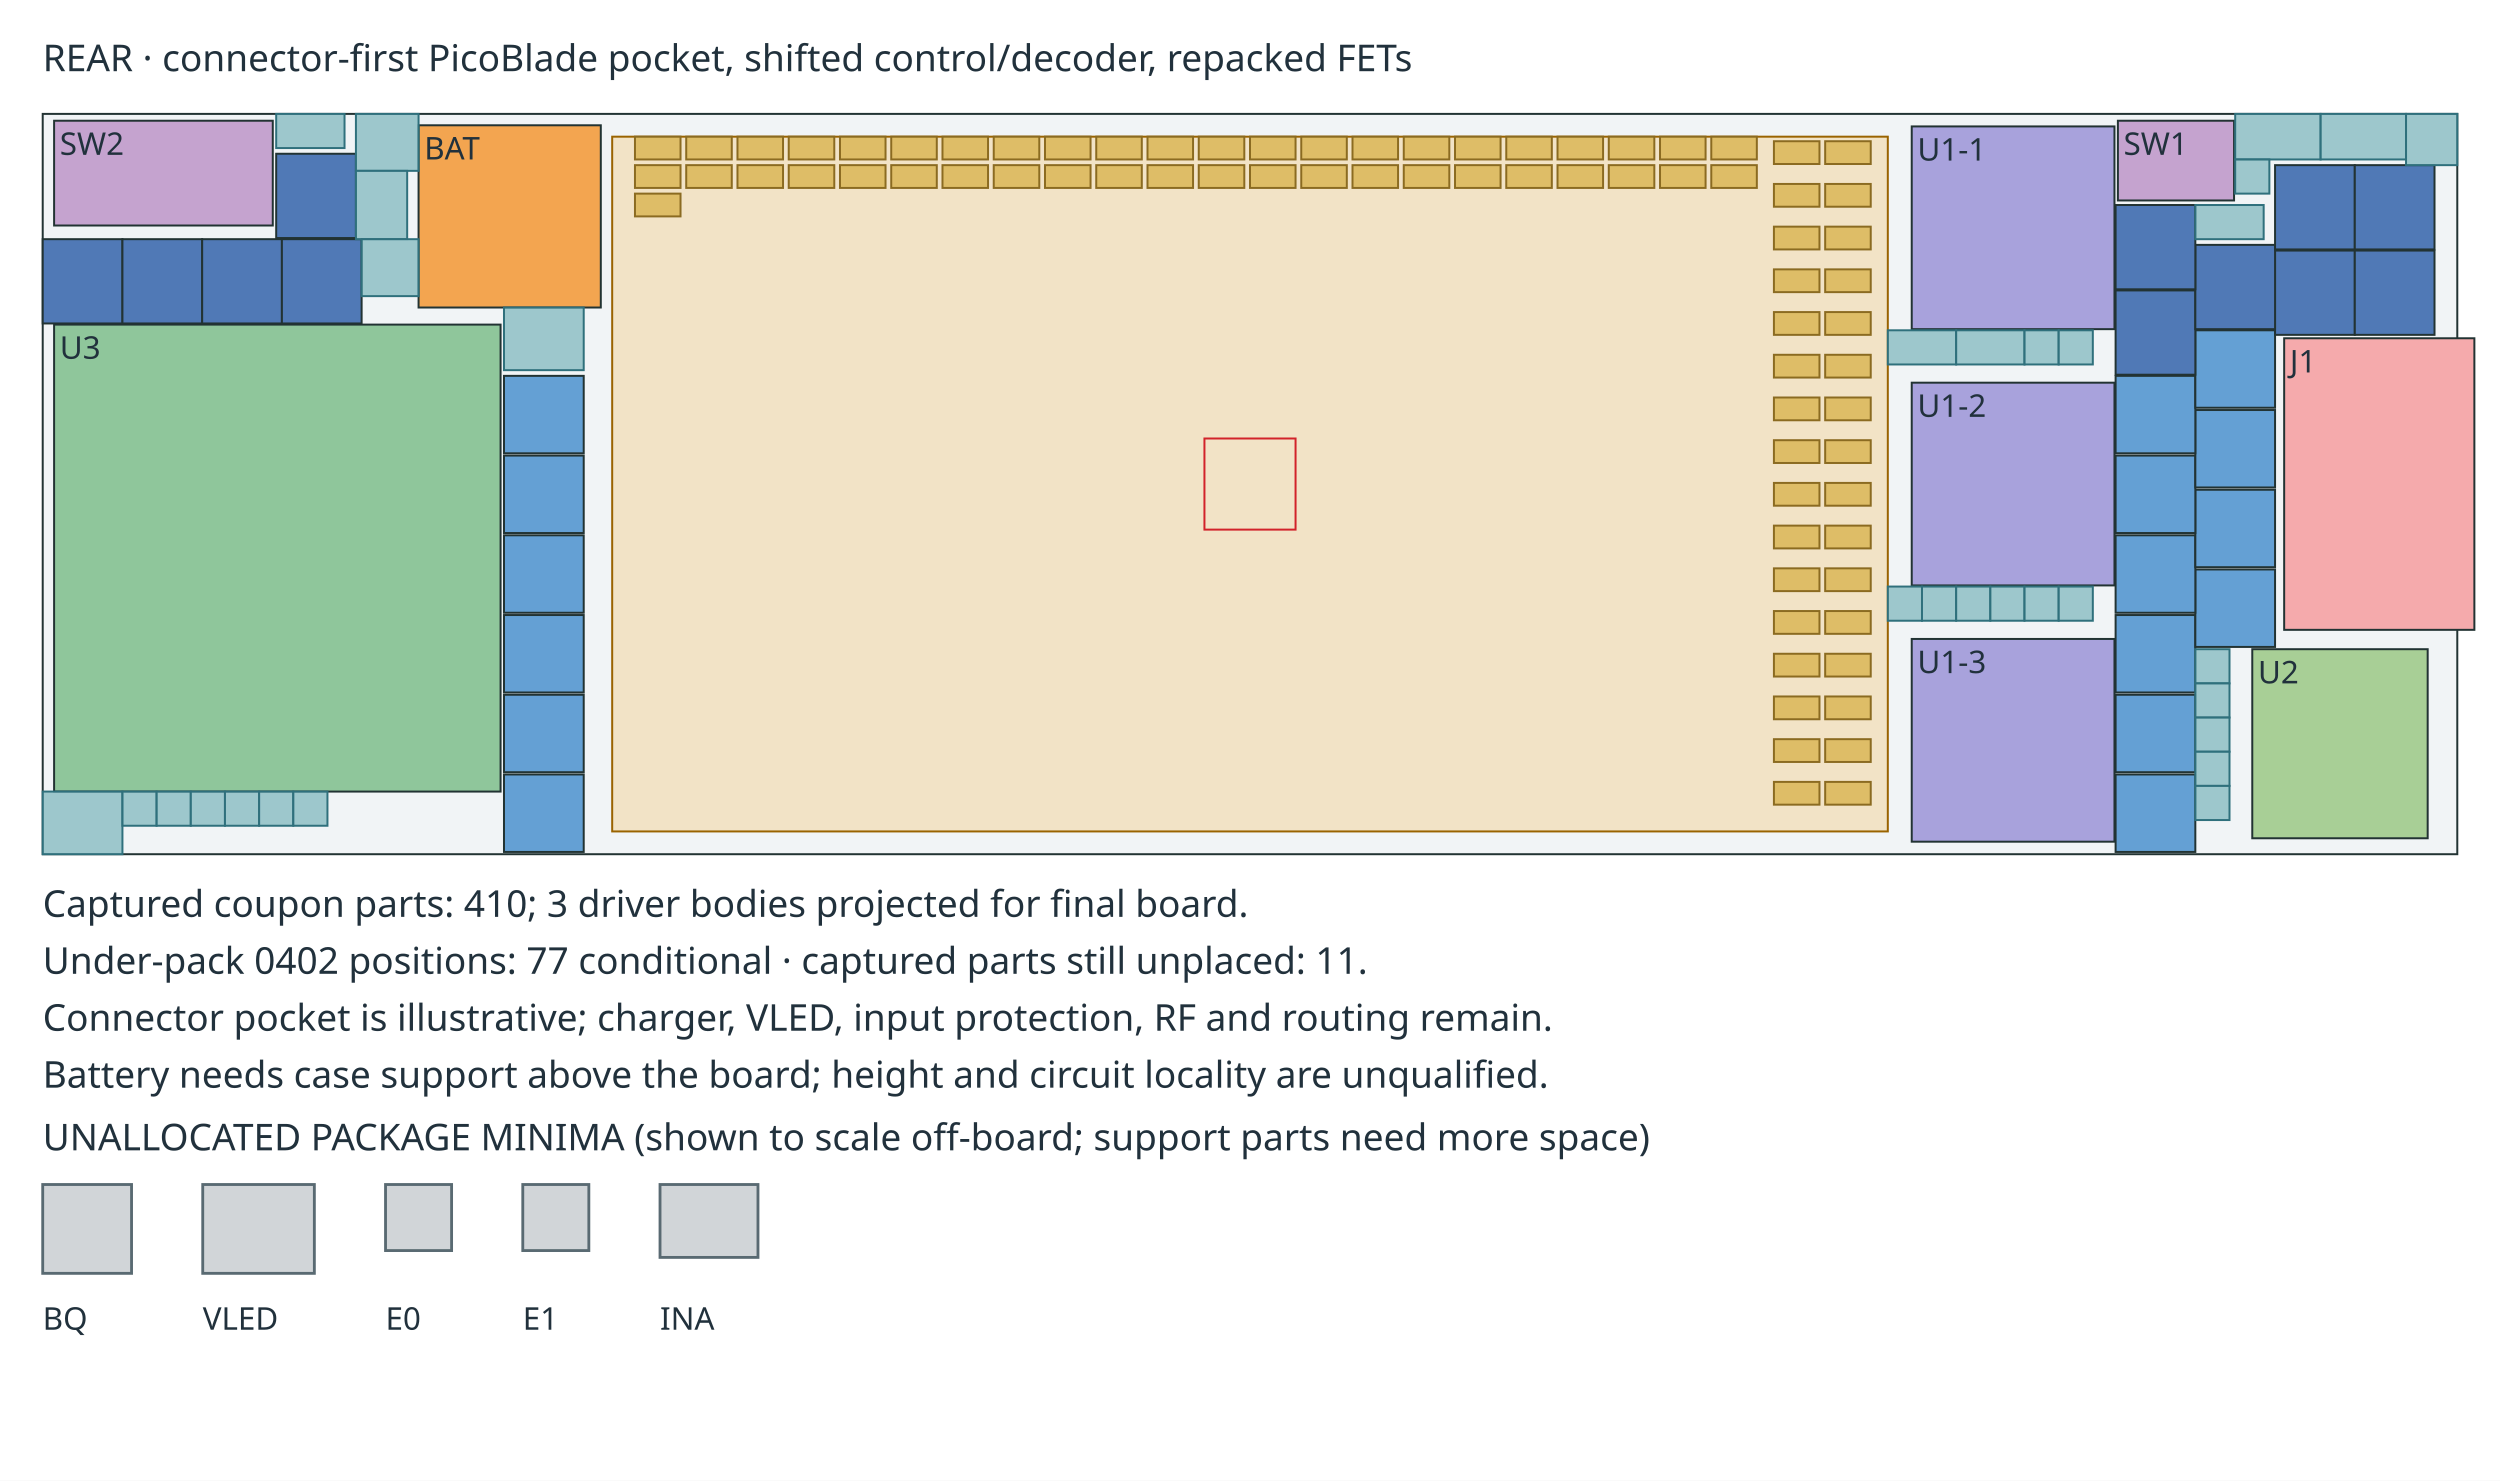
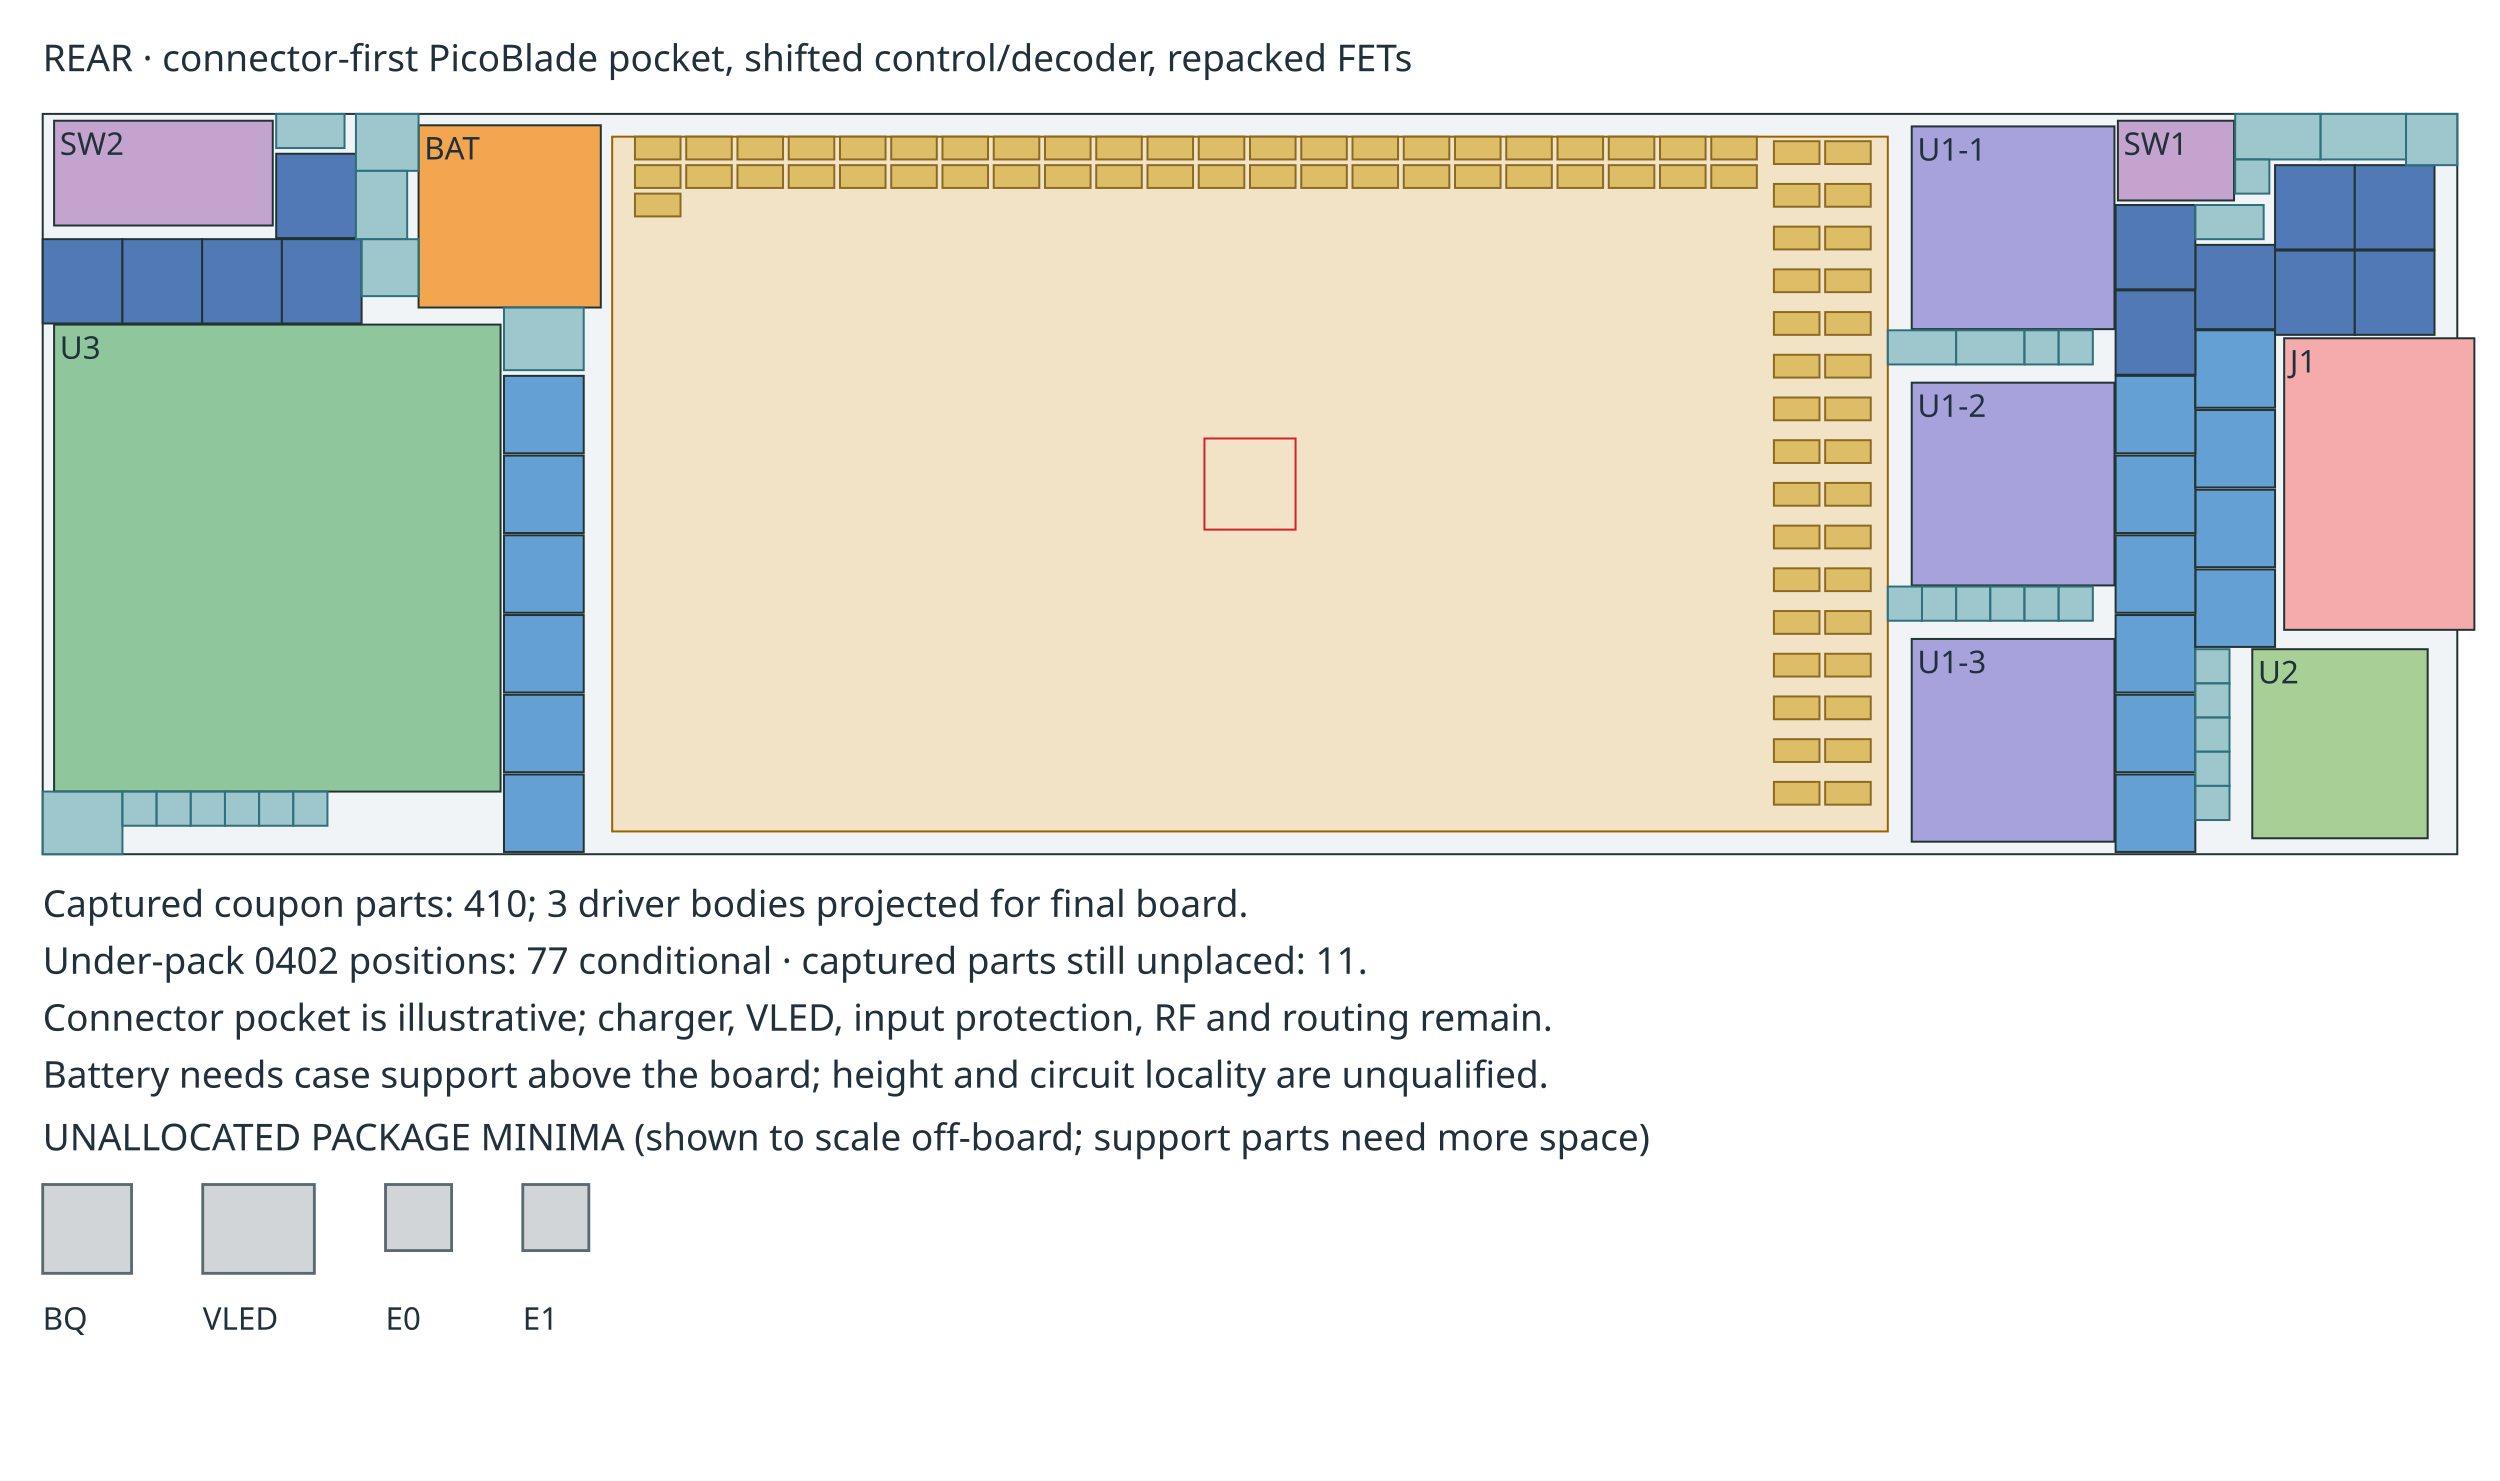
<svg xmlns="http://www.w3.org/2000/svg" viewBox="-15 -40 878.0 520.0">
  <style>text{font:13px sans-serif;fill:#21313c}.small{font:11px sans-serif}</style>
  <rect x="-15" y="-40" width="878.0" height="520.0" fill="white" />
  <text x="0" y="-15">REAR · connector-first PicoBlade pocket, shifted control/decoder, repacked FETs</text>
  <rect x="0.00" y="0.00" width="848.00" height="260.00" fill="#f1f4f6" fill-opacity="1" stroke="#233" stroke-width="0.7" />
  <rect x="200.00" y="8.00" width="448.00" height="244.00" fill="#f2d59e" fill-opacity="0.55" stroke="#9a6300" stroke-width="0.7" />
  <rect x="608.00" y="9.60" width="16.00" height="8.00" fill="#dcb95d" fill-opacity="0.9" stroke="#8b6b21" stroke-width="0.7" />
  <rect x="626.00" y="9.60" width="16.00" height="8.00" fill="#dcb95d" fill-opacity="0.9" stroke="#8b6b21" stroke-width="0.7" />
  <rect x="608.00" y="24.60" width="16.00" height="8.00" fill="#dcb95d" fill-opacity="0.9" stroke="#8b6b21" stroke-width="0.7" />
  <rect x="626.00" y="24.60" width="16.00" height="8.00" fill="#dcb95d" fill-opacity="0.9" stroke="#8b6b21" stroke-width="0.7" />
  <rect x="608.00" y="39.60" width="16.00" height="8.00" fill="#dcb95d" fill-opacity="0.9" stroke="#8b6b21" stroke-width="0.7" />
  <rect x="626.00" y="39.60" width="16.00" height="8.00" fill="#dcb95d" fill-opacity="0.9" stroke="#8b6b21" stroke-width="0.7" />
  <rect x="608.00" y="54.60" width="16.00" height="8.00" fill="#dcb95d" fill-opacity="0.9" stroke="#8b6b21" stroke-width="0.7" />
  <rect x="626.00" y="54.60" width="16.00" height="8.00" fill="#dcb95d" fill-opacity="0.9" stroke="#8b6b21" stroke-width="0.7" />
  <rect x="608.00" y="69.60" width="16.00" height="8.00" fill="#dcb95d" fill-opacity="0.9" stroke="#8b6b21" stroke-width="0.7" />
  <rect x="626.00" y="69.60" width="16.00" height="8.00" fill="#dcb95d" fill-opacity="0.9" stroke="#8b6b21" stroke-width="0.7" />
  <rect x="608.00" y="84.60" width="16.00" height="8.00" fill="#dcb95d" fill-opacity="0.9" stroke="#8b6b21" stroke-width="0.7" />
  <rect x="626.00" y="84.60" width="16.00" height="8.00" fill="#dcb95d" fill-opacity="0.9" stroke="#8b6b21" stroke-width="0.7" />
  <rect x="608.00" y="99.60" width="16.00" height="8.00" fill="#dcb95d" fill-opacity="0.9" stroke="#8b6b21" stroke-width="0.7" />
  <rect x="626.00" y="99.60" width="16.00" height="8.00" fill="#dcb95d" fill-opacity="0.9" stroke="#8b6b21" stroke-width="0.7" />
  <rect x="608.00" y="114.60" width="16.00" height="8.00" fill="#dcb95d" fill-opacity="0.9" stroke="#8b6b21" stroke-width="0.7" />
  <rect x="626.00" y="114.60" width="16.00" height="8.00" fill="#dcb95d" fill-opacity="0.9" stroke="#8b6b21" stroke-width="0.7" />
  <rect x="608.00" y="129.60" width="16.00" height="8.00" fill="#dcb95d" fill-opacity="0.9" stroke="#8b6b21" stroke-width="0.7" />
  <rect x="626.00" y="129.60" width="16.00" height="8.00" fill="#dcb95d" fill-opacity="0.9" stroke="#8b6b21" stroke-width="0.7" />
  <rect x="608.00" y="144.60" width="16.00" height="8.00" fill="#dcb95d" fill-opacity="0.9" stroke="#8b6b21" stroke-width="0.7" />
  <rect x="626.00" y="144.60" width="16.00" height="8.00" fill="#dcb95d" fill-opacity="0.9" stroke="#8b6b21" stroke-width="0.7" />
  <rect x="608.00" y="159.60" width="16.00" height="8.00" fill="#dcb95d" fill-opacity="0.9" stroke="#8b6b21" stroke-width="0.7" />
  <rect x="626.00" y="159.60" width="16.00" height="8.00" fill="#dcb95d" fill-opacity="0.9" stroke="#8b6b21" stroke-width="0.7" />
  <rect x="608.00" y="174.60" width="16.00" height="8.00" fill="#dcb95d" fill-opacity="0.9" stroke="#8b6b21" stroke-width="0.7" />
  <rect x="626.00" y="174.60" width="16.00" height="8.00" fill="#dcb95d" fill-opacity="0.9" stroke="#8b6b21" stroke-width="0.7" />
  <rect x="608.00" y="189.60" width="16.00" height="8.00" fill="#dcb95d" fill-opacity="0.9" stroke="#8b6b21" stroke-width="0.7" />
  <rect x="626.00" y="189.60" width="16.00" height="8.00" fill="#dcb95d" fill-opacity="0.9" stroke="#8b6b21" stroke-width="0.7" />
  <rect x="608.00" y="204.60" width="16.00" height="8.00" fill="#dcb95d" fill-opacity="0.9" stroke="#8b6b21" stroke-width="0.7" />
  <rect x="626.00" y="204.60" width="16.00" height="8.00" fill="#dcb95d" fill-opacity="0.9" stroke="#8b6b21" stroke-width="0.7" />
  <rect x="608.00" y="219.60" width="16.00" height="8.00" fill="#dcb95d" fill-opacity="0.9" stroke="#8b6b21" stroke-width="0.7" />
  <rect x="626.00" y="219.60" width="16.00" height="8.00" fill="#dcb95d" fill-opacity="0.9" stroke="#8b6b21" stroke-width="0.7" />
  <rect x="608.00" y="234.60" width="16.00" height="8.00" fill="#dcb95d" fill-opacity="0.9" stroke="#8b6b21" stroke-width="0.7" />
  <rect x="626.00" y="234.60" width="16.00" height="8.00" fill="#dcb95d" fill-opacity="0.9" stroke="#8b6b21" stroke-width="0.7" />
  <rect x="208.00" y="8.00" width="16.00" height="8.00" fill="#dcb95d" fill-opacity="0.9" stroke="#8b6b21" stroke-width="0.7" />
  <rect x="226.00" y="8.00" width="16.00" height="8.00" fill="#dcb95d" fill-opacity="0.9" stroke="#8b6b21" stroke-width="0.7" />
  <rect x="244.00" y="8.00" width="16.00" height="8.00" fill="#dcb95d" fill-opacity="0.9" stroke="#8b6b21" stroke-width="0.7" />
  <rect x="262.00" y="8.00" width="16.00" height="8.00" fill="#dcb95d" fill-opacity="0.9" stroke="#8b6b21" stroke-width="0.7" />
  <rect x="280.00" y="8.00" width="16.00" height="8.00" fill="#dcb95d" fill-opacity="0.9" stroke="#8b6b21" stroke-width="0.7" />
  <rect x="298.00" y="8.00" width="16.00" height="8.00" fill="#dcb95d" fill-opacity="0.9" stroke="#8b6b21" stroke-width="0.7" />
  <rect x="316.00" y="8.00" width="16.00" height="8.00" fill="#dcb95d" fill-opacity="0.9" stroke="#8b6b21" stroke-width="0.7" />
  <rect x="334.00" y="8.00" width="16.00" height="8.00" fill="#dcb95d" fill-opacity="0.9" stroke="#8b6b21" stroke-width="0.7" />
  <rect x="352.00" y="8.00" width="16.00" height="8.00" fill="#dcb95d" fill-opacity="0.9" stroke="#8b6b21" stroke-width="0.7" />
  <rect x="370.00" y="8.00" width="16.00" height="8.00" fill="#dcb95d" fill-opacity="0.9" stroke="#8b6b21" stroke-width="0.7" />
  <rect x="388.00" y="8.00" width="16.00" height="8.00" fill="#dcb95d" fill-opacity="0.9" stroke="#8b6b21" stroke-width="0.7" />
  <rect x="406.00" y="8.00" width="16.00" height="8.00" fill="#dcb95d" fill-opacity="0.9" stroke="#8b6b21" stroke-width="0.7" />
  <rect x="424.00" y="8.00" width="16.00" height="8.00" fill="#dcb95d" fill-opacity="0.9" stroke="#8b6b21" stroke-width="0.7" />
  <rect x="442.00" y="8.00" width="16.00" height="8.00" fill="#dcb95d" fill-opacity="0.9" stroke="#8b6b21" stroke-width="0.7" />
  <rect x="460.00" y="8.00" width="16.00" height="8.00" fill="#dcb95d" fill-opacity="0.9" stroke="#8b6b21" stroke-width="0.7" />
  <rect x="478.00" y="8.00" width="16.00" height="8.00" fill="#dcb95d" fill-opacity="0.9" stroke="#8b6b21" stroke-width="0.7" />
  <rect x="496.00" y="8.00" width="16.00" height="8.00" fill="#dcb95d" fill-opacity="0.9" stroke="#8b6b21" stroke-width="0.7" />
  <rect x="514.00" y="8.00" width="16.00" height="8.00" fill="#dcb95d" fill-opacity="0.9" stroke="#8b6b21" stroke-width="0.7" />
  <rect x="532.00" y="8.00" width="16.00" height="8.00" fill="#dcb95d" fill-opacity="0.9" stroke="#8b6b21" stroke-width="0.7" />
  <rect x="550.00" y="8.00" width="16.00" height="8.00" fill="#dcb95d" fill-opacity="0.9" stroke="#8b6b21" stroke-width="0.7" />
  <rect x="568.00" y="8.00" width="16.00" height="8.00" fill="#dcb95d" fill-opacity="0.9" stroke="#8b6b21" stroke-width="0.7" />
  <rect x="586.00" y="8.00" width="16.00" height="8.00" fill="#dcb95d" fill-opacity="0.9" stroke="#8b6b21" stroke-width="0.7" />
  <rect x="208.00" y="18.00" width="16.00" height="8.00" fill="#dcb95d" fill-opacity="0.9" stroke="#8b6b21" stroke-width="0.7" />
  <rect x="226.00" y="18.00" width="16.00" height="8.00" fill="#dcb95d" fill-opacity="0.9" stroke="#8b6b21" stroke-width="0.7" />
  <rect x="244.00" y="18.00" width="16.00" height="8.00" fill="#dcb95d" fill-opacity="0.9" stroke="#8b6b21" stroke-width="0.7" />
  <rect x="262.00" y="18.00" width="16.00" height="8.00" fill="#dcb95d" fill-opacity="0.9" stroke="#8b6b21" stroke-width="0.7" />
  <rect x="280.00" y="18.00" width="16.00" height="8.00" fill="#dcb95d" fill-opacity="0.9" stroke="#8b6b21" stroke-width="0.7" />
  <rect x="298.00" y="18.00" width="16.00" height="8.00" fill="#dcb95d" fill-opacity="0.9" stroke="#8b6b21" stroke-width="0.7" />
  <rect x="316.00" y="18.00" width="16.00" height="8.00" fill="#dcb95d" fill-opacity="0.9" stroke="#8b6b21" stroke-width="0.7" />
  <rect x="334.00" y="18.00" width="16.00" height="8.00" fill="#dcb95d" fill-opacity="0.9" stroke="#8b6b21" stroke-width="0.7" />
  <rect x="352.00" y="18.00" width="16.00" height="8.00" fill="#dcb95d" fill-opacity="0.9" stroke="#8b6b21" stroke-width="0.7" />
  <rect x="370.00" y="18.00" width="16.00" height="8.00" fill="#dcb95d" fill-opacity="0.9" stroke="#8b6b21" stroke-width="0.7" />
  <rect x="388.00" y="18.00" width="16.00" height="8.00" fill="#dcb95d" fill-opacity="0.9" stroke="#8b6b21" stroke-width="0.7" />
  <rect x="406.00" y="18.00" width="16.00" height="8.00" fill="#dcb95d" fill-opacity="0.9" stroke="#8b6b21" stroke-width="0.7" />
  <rect x="424.00" y="18.00" width="16.00" height="8.00" fill="#dcb95d" fill-opacity="0.9" stroke="#8b6b21" stroke-width="0.7" />
  <rect x="442.00" y="18.00" width="16.00" height="8.00" fill="#dcb95d" fill-opacity="0.9" stroke="#8b6b21" stroke-width="0.7" />
  <rect x="460.00" y="18.00" width="16.00" height="8.00" fill="#dcb95d" fill-opacity="0.9" stroke="#8b6b21" stroke-width="0.7" />
  <rect x="478.00" y="18.00" width="16.00" height="8.00" fill="#dcb95d" fill-opacity="0.9" stroke="#8b6b21" stroke-width="0.7" />
  <rect x="496.00" y="18.00" width="16.00" height="8.00" fill="#dcb95d" fill-opacity="0.9" stroke="#8b6b21" stroke-width="0.7" />
  <rect x="514.00" y="18.00" width="16.00" height="8.00" fill="#dcb95d" fill-opacity="0.9" stroke="#8b6b21" stroke-width="0.7" />
  <rect x="532.00" y="18.00" width="16.00" height="8.00" fill="#dcb95d" fill-opacity="0.9" stroke="#8b6b21" stroke-width="0.7" />
  <rect x="550.00" y="18.00" width="16.00" height="8.00" fill="#dcb95d" fill-opacity="0.9" stroke="#8b6b21" stroke-width="0.7" />
  <rect x="568.00" y="18.00" width="16.00" height="8.00" fill="#dcb95d" fill-opacity="0.9" stroke="#8b6b21" stroke-width="0.7" />
  <rect x="586.00" y="18.00" width="16.00" height="8.00" fill="#dcb95d" fill-opacity="0.9" stroke="#8b6b21" stroke-width="0.7" />
  <rect x="208.00" y="28.00" width="16.00" height="8.00" fill="#dcb95d" fill-opacity="0.9" stroke="#8b6b21" stroke-width="0.7" />
  <rect x="408.00" y="114.00" width="32.00" height="32.00" fill="none" fill-opacity="1" stroke="#d2232a" stroke-width="0.7" />
  <rect x="4.00" y="2.40" width="76.80" height="36.80" fill="#c5a3cf" fill-opacity="1" stroke="#233" stroke-width="0.7" />
  <text class="small" x="6.0" y="14.4">SW2</text>
  <rect x="728.80" y="2.40" width="40.80" height="28.00" fill="#c5a3cf" fill-opacity="1" stroke="#233" stroke-width="0.7" />
  <text class="small" x="730.8" y="14.4">SW1</text>
  <rect x="776.00" y="188.00" width="61.60" height="66.40" fill="#a8cf96" fill-opacity="1" stroke="#233" stroke-width="0.7" />
  <text class="small" x="778.0" y="200.0">U2</text>
  <rect x="4.00" y="74.00" width="156.80" height="164.00" fill="#8fc69b" fill-opacity="1" stroke="#233" stroke-width="0.7" />
  <text class="small" x="6.0" y="86.0">U3</text>
  <rect x="656.40" y="4.40" width="71.20" height="71.20" fill="#a8a2dc" fill-opacity="1" stroke="#233" stroke-width="0.7" />
  <text class="small" x="658.4" y="16.4">U1-1</text>
  <rect x="656.40" y="94.40" width="71.20" height="71.20" fill="#a8a2dc" fill-opacity="1" stroke="#233" stroke-width="0.7" />
  <text class="small" x="658.4" y="106.4">U1-2</text>
  <rect x="656.40" y="184.40" width="71.20" height="71.20" fill="#a8a2dc" fill-opacity="1" stroke="#233" stroke-width="0.7" />
  <text class="small" x="658.4" y="196.4">U1-3</text>
  <rect x="787.20" y="78.80" width="66.80" height="102.40" fill="#f5aaac" fill-opacity="1" stroke="#233" stroke-width="0.7" />
  <text class="small" x="789.2" y="90.8">J1</text>
  <rect x="132.00" y="4.00" width="64.00" height="64.00" fill="#f3a550" fill-opacity="1" stroke="#233" stroke-width="0.7" />
  <text class="small" x="134.0" y="16.0">BAT</text>
  <rect x="162.00" y="232.00" width="28.00" height="27.20" fill="#64a0d4" fill-opacity="1" stroke="#233" stroke-width="0.7" />
  <rect x="728.00" y="232.00" width="28.00" height="27.20" fill="#64a0d4" fill-opacity="1" stroke="#233" stroke-width="0.7" />
  <rect x="162.00" y="204.00" width="28.00" height="27.20" fill="#64a0d4" fill-opacity="1" stroke="#233" stroke-width="0.7" />
  <rect x="728.00" y="204.00" width="28.00" height="27.20" fill="#64a0d4" fill-opacity="1" stroke="#233" stroke-width="0.7" />
  <rect x="162.00" y="176.00" width="28.00" height="27.20" fill="#64a0d4" fill-opacity="1" stroke="#233" stroke-width="0.7" />
  <rect x="728.00" y="176.00" width="28.00" height="27.20" fill="#64a0d4" fill-opacity="1" stroke="#233" stroke-width="0.7" />
  <rect x="756.00" y="160.00" width="28.00" height="27.20" fill="#64a0d4" fill-opacity="1" stroke="#233" stroke-width="0.7" />
  <rect x="162.00" y="148.00" width="28.00" height="27.20" fill="#64a0d4" fill-opacity="1" stroke="#233" stroke-width="0.7" />
  <rect x="728.00" y="148.00" width="28.00" height="27.20" fill="#64a0d4" fill-opacity="1" stroke="#233" stroke-width="0.7" />
  <rect x="756.00" y="132.00" width="28.00" height="27.20" fill="#64a0d4" fill-opacity="1" stroke="#233" stroke-width="0.7" />
  <rect x="162.00" y="120.00" width="28.00" height="27.20" fill="#64a0d4" fill-opacity="1" stroke="#233" stroke-width="0.7" />
  <rect x="728.00" y="120.00" width="28.00" height="27.20" fill="#64a0d4" fill-opacity="1" stroke="#233" stroke-width="0.7" />
  <rect x="756.00" y="104.00" width="28.00" height="27.20" fill="#64a0d4" fill-opacity="1" stroke="#233" stroke-width="0.7" />
  <rect x="162.00" y="92.00" width="28.00" height="27.20" fill="#64a0d4" fill-opacity="1" stroke="#233" stroke-width="0.7" />
  <rect x="728.00" y="92.00" width="28.00" height="27.20" fill="#64a0d4" fill-opacity="1" stroke="#233" stroke-width="0.7" />
  <rect x="756.00" y="76.00" width="28.00" height="27.20" fill="#64a0d4" fill-opacity="1" stroke="#233" stroke-width="0.7" />
  <rect x="728.00" y="62.00" width="28.00" height="29.60" fill="#5079b6" fill-opacity="1" stroke="#233" stroke-width="0.7" />
  <rect x="784.00" y="48.00" width="28.00" height="29.60" fill="#5079b6" fill-opacity="1" stroke="#233" stroke-width="0.7" />
  <rect x="812.00" y="48.00" width="28.00" height="29.60" fill="#5079b6" fill-opacity="1" stroke="#233" stroke-width="0.7" />
  <rect x="756.00" y="46.00" width="28.00" height="29.60" fill="#5079b6" fill-opacity="1" stroke="#233" stroke-width="0.7" />
  <rect x="0.00" y="44.00" width="28.00" height="29.60" fill="#5079b6" fill-opacity="1" stroke="#233" stroke-width="0.7" />
  <rect x="28.00" y="44.00" width="28.00" height="29.60" fill="#5079b6" fill-opacity="1" stroke="#233" stroke-width="0.7" />
  <rect x="56.00" y="44.00" width="28.00" height="29.60" fill="#5079b6" fill-opacity="1" stroke="#233" stroke-width="0.7" />
  <rect x="84.00" y="44.00" width="28.00" height="29.60" fill="#5079b6" fill-opacity="1" stroke="#233" stroke-width="0.7" />
  <rect x="728.00" y="32.00" width="28.00" height="29.60" fill="#5079b6" fill-opacity="1" stroke="#233" stroke-width="0.7" />
  <rect x="784.00" y="18.00" width="28.00" height="29.60" fill="#5079b6" fill-opacity="1" stroke="#233" stroke-width="0.7" />
  <rect x="812.00" y="18.00" width="28.00" height="29.60" fill="#5079b6" fill-opacity="1" stroke="#233" stroke-width="0.7" />
  <rect x="82.00" y="14.00" width="28.00" height="29.60" fill="#5079b6" fill-opacity="1" stroke="#233" stroke-width="0.7" />
  <rect x="162.00" y="68.00" width="28.00" height="22.00" fill="#88bbc2" fill-opacity="0.8" stroke="#2f707c" stroke-width="0.7" />
  <rect x="0.00" y="238.00" width="28.00" height="22.00" fill="#88bbc2" fill-opacity="0.8" stroke="#2f707c" stroke-width="0.7" />
  <rect x="770.00" y="0.00" width="30.00" height="16.00" fill="#88bbc2" fill-opacity="0.8" stroke="#2f707c" stroke-width="0.7" />
  <rect x="800.00" y="0.00" width="30.00" height="16.00" fill="#88bbc2" fill-opacity="0.8" stroke="#2f707c" stroke-width="0.7" />
  <rect x="110.00" y="0.00" width="22.00" height="20.00" fill="#88bbc2" fill-opacity="0.8" stroke="#2f707c" stroke-width="0.7" />
  <rect x="110.00" y="20.00" width="18.00" height="24.00" fill="#88bbc2" fill-opacity="0.8" stroke="#2f707c" stroke-width="0.7" />
  <rect x="112.00" y="44.00" width="20.00" height="20.00" fill="#88bbc2" fill-opacity="0.8" stroke="#2f707c" stroke-width="0.7" />
  <rect x="830.00" y="0.00" width="18.00" height="18.00" fill="#88bbc2" fill-opacity="0.8" stroke="#2f707c" stroke-width="0.7" />
  <rect x="82.00" y="0.00" width="24.00" height="12.00" fill="#88bbc2" fill-opacity="0.8" stroke="#2f707c" stroke-width="0.7" />
  <rect x="756.00" y="32.00" width="24.00" height="12.00" fill="#88bbc2" fill-opacity="0.8" stroke="#2f707c" stroke-width="0.7" />
  <rect x="648.00" y="76.00" width="24.00" height="12.00" fill="#88bbc2" fill-opacity="0.8" stroke="#2f707c" stroke-width="0.7" />
  <rect x="672.00" y="76.00" width="24.00" height="12.00" fill="#88bbc2" fill-opacity="0.8" stroke="#2f707c" stroke-width="0.7" />
  <rect x="770.00" y="16.00" width="12.00" height="12.00" fill="#88bbc2" fill-opacity="0.8" stroke="#2f707c" stroke-width="0.7" />
  <rect x="696.00" y="76.00" width="12.00" height="12.00" fill="#88bbc2" fill-opacity="0.8" stroke="#2f707c" stroke-width="0.7" />
  <rect x="708.00" y="76.00" width="12.00" height="12.00" fill="#88bbc2" fill-opacity="0.8" stroke="#2f707c" stroke-width="0.7" />
  <rect x="648.00" y="166.00" width="12.00" height="12.00" fill="#88bbc2" fill-opacity="0.8" stroke="#2f707c" stroke-width="0.7" />
  <rect x="660.00" y="166.00" width="12.00" height="12.00" fill="#88bbc2" fill-opacity="0.8" stroke="#2f707c" stroke-width="0.7" />
  <rect x="672.00" y="166.00" width="12.00" height="12.00" fill="#88bbc2" fill-opacity="0.8" stroke="#2f707c" stroke-width="0.7" />
  <rect x="684.00" y="166.00" width="12.00" height="12.00" fill="#88bbc2" fill-opacity="0.8" stroke="#2f707c" stroke-width="0.7" />
  <rect x="696.00" y="166.00" width="12.00" height="12.00" fill="#88bbc2" fill-opacity="0.8" stroke="#2f707c" stroke-width="0.7" />
  <rect x="708.00" y="166.00" width="12.00" height="12.00" fill="#88bbc2" fill-opacity="0.8" stroke="#2f707c" stroke-width="0.7" />
  <rect x="756.00" y="188.00" width="12.00" height="12.00" fill="#88bbc2" fill-opacity="0.8" stroke="#2f707c" stroke-width="0.7" />
  <rect x="756.00" y="200.00" width="12.00" height="12.00" fill="#88bbc2" fill-opacity="0.8" stroke="#2f707c" stroke-width="0.7" />
  <rect x="756.00" y="212.00" width="12.00" height="12.00" fill="#88bbc2" fill-opacity="0.8" stroke="#2f707c" stroke-width="0.7" />
  <rect x="756.00" y="224.00" width="12.00" height="12.00" fill="#88bbc2" fill-opacity="0.8" stroke="#2f707c" stroke-width="0.7" />
  <rect x="756.00" y="236.00" width="12.00" height="12.00" fill="#88bbc2" fill-opacity="0.8" stroke="#2f707c" stroke-width="0.7" />
  <rect x="28.00" y="238.00" width="12.00" height="12.00" fill="#88bbc2" fill-opacity="0.8" stroke="#2f707c" stroke-width="0.7" />
  <rect x="40.00" y="238.00" width="12.00" height="12.00" fill="#88bbc2" fill-opacity="0.8" stroke="#2f707c" stroke-width="0.7" />
  <rect x="52.00" y="238.00" width="12.00" height="12.00" fill="#88bbc2" fill-opacity="0.8" stroke="#2f707c" stroke-width="0.7" />
  <rect x="64.00" y="238.00" width="12.00" height="12.00" fill="#88bbc2" fill-opacity="0.8" stroke="#2f707c" stroke-width="0.7" />
  <rect x="76.00" y="238.00" width="12.00" height="12.00" fill="#88bbc2" fill-opacity="0.8" stroke="#2f707c" stroke-width="0.7" />
  <rect x="88.00" y="238.00" width="12.00" height="12.00" fill="#88bbc2" fill-opacity="0.8" stroke="#2f707c" stroke-width="0.7" />
  <text x="0" y="282.0">Captured coupon parts: 410; 3 driver bodies projected for final board.</text>
  <text x="0" y="302.0">Under-pack 0402 positions: 77 conditional · captured parts still unplaced: 11.</text>
  <text x="0" y="322.0">Connector pocket is illustrative; charger, VLED, input protection, RF and routing remain.</text>
  <text x="0" y="342.0">Battery needs case support above the board; height and circuit locality are unqualified.</text>
  <text x="0" y="364.0">UNALLOCATED PACKAGE MINIMA (shown to scale off-board; support parts need more space)</text>
  <rect x="0.0" y="376.0" width="31.2" height="31.2" fill="#d1d5d8" stroke="#596a72" />
  <text class="small" x="0.0" y="427.0">BQ</text>
  <rect x="56.2" y="376.0" width="39.2" height="31.2" fill="#d1d5d8" stroke="#596a72" />
  <text class="small" x="56.2" y="427.0">VLED</text>
  <rect x="120.4" y="376.0" width="23.2" height="23.2" fill="#d1d5d8" stroke="#596a72" />
  <text class="small" x="120.4" y="427.0">E0</text>
  <rect x="168.6" y="376.0" width="23.2" height="23.2" fill="#d1d5d8" stroke="#596a72" />
  <text class="small" x="168.6" y="427.0">E1</text>
-   <rect x="216.8" y="376.0" width="34.4" height="25.6" fill="#d1d5d8" stroke="#596a72" />
-   <text class="small" x="216.8" y="427.0">INA</text>
</svg>
